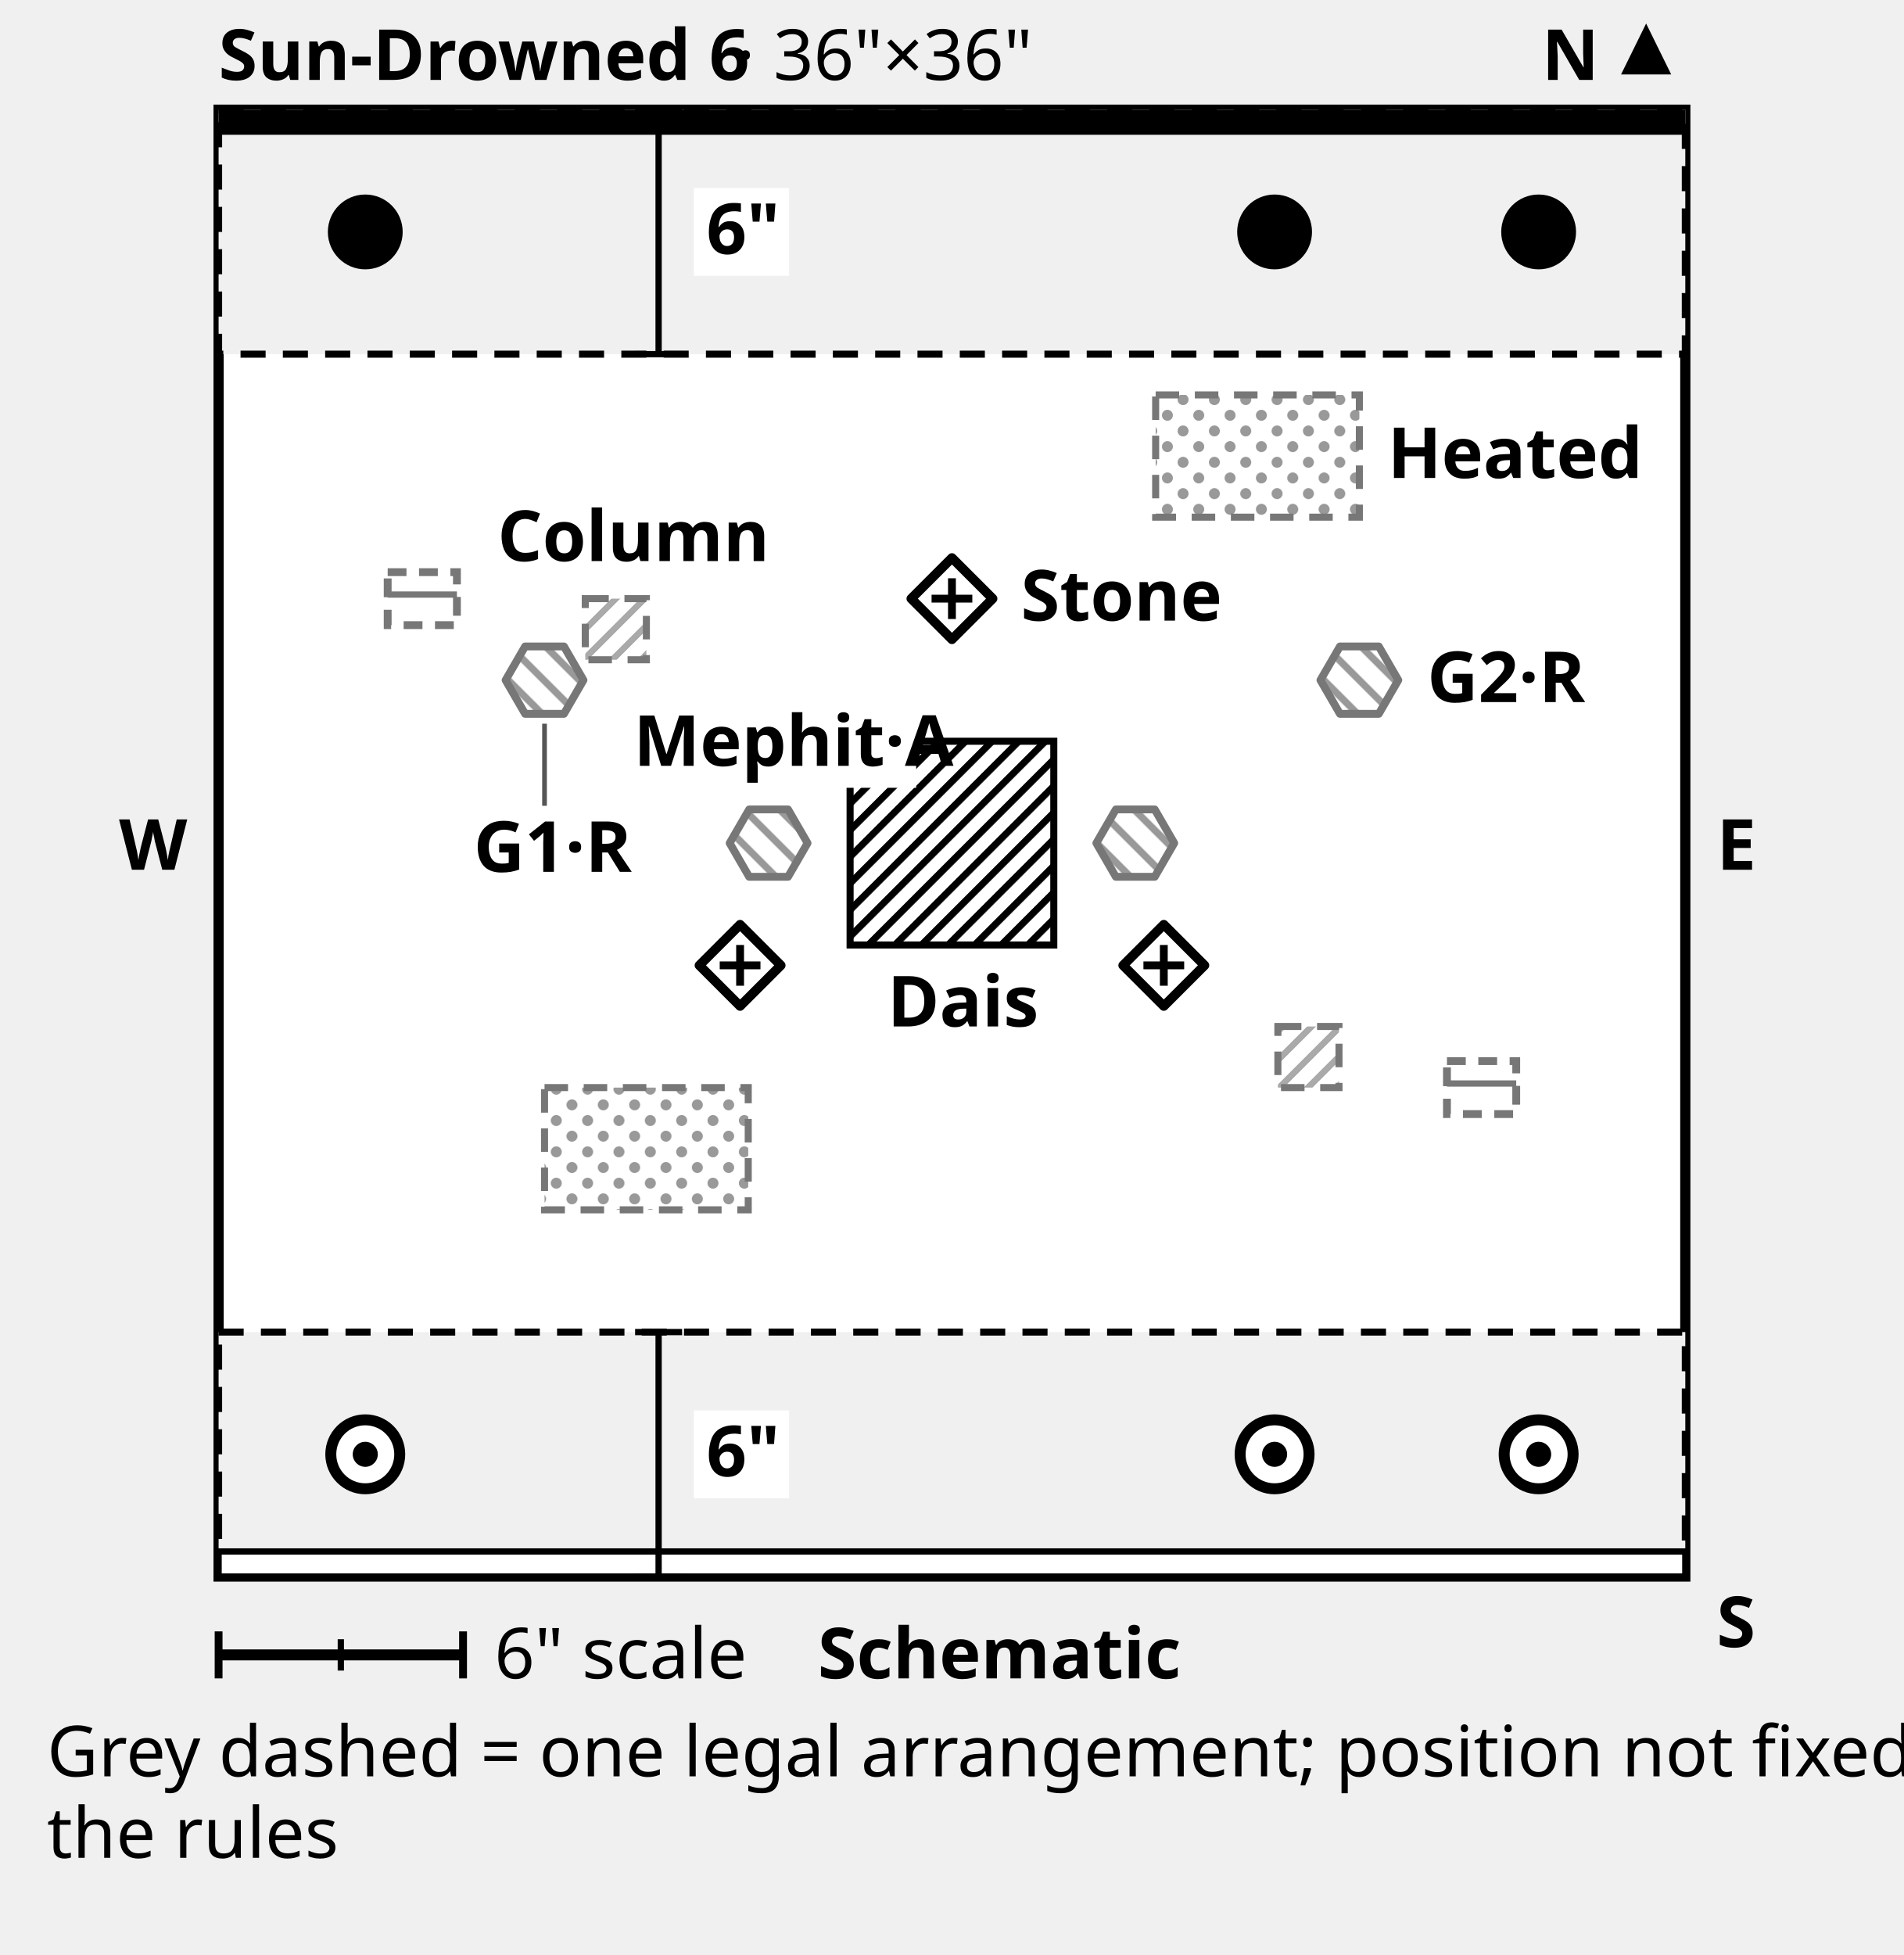
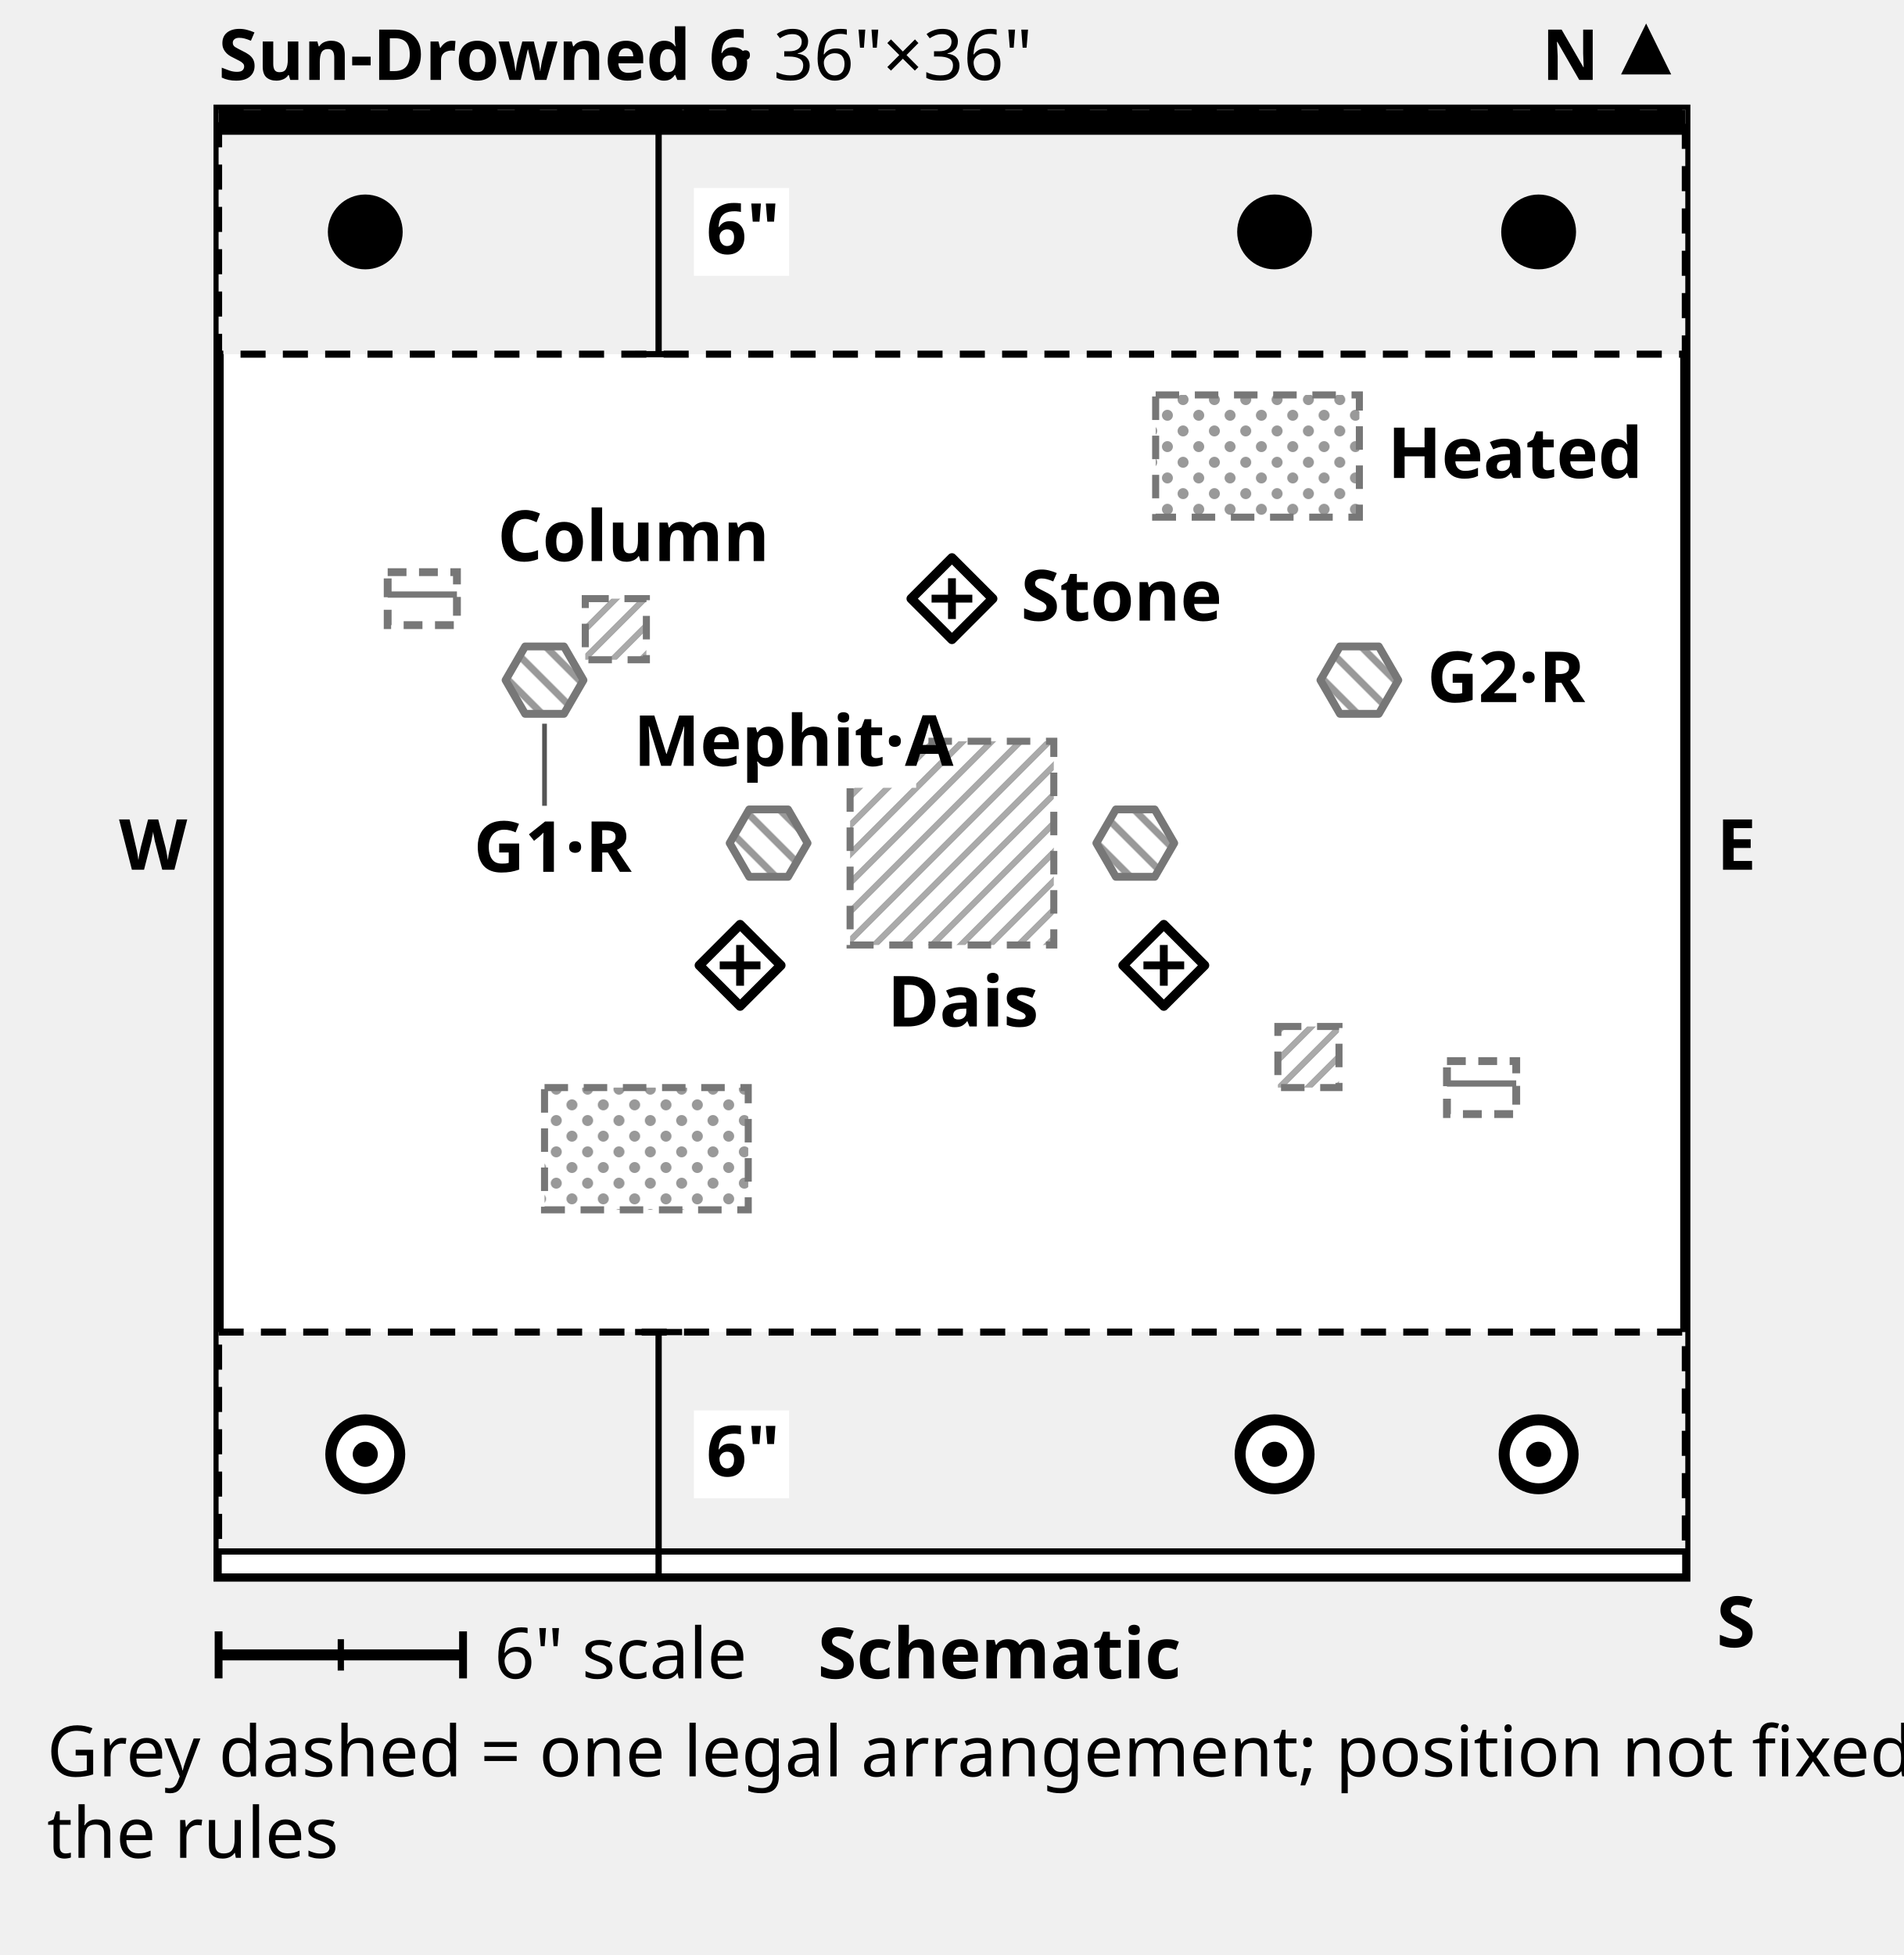
<svg xmlns="http://www.w3.org/2000/svg" width="243pt" height="249.5pt" viewBox="0 0 243 249.5">
  <defs>
    <pattern id="p-cover" width="5" height="5" patternUnits="userSpaceOnUse" patternTransform="rotate(45)">
      <rect width="5" height="5" fill="#fff" />
      <path d="M0 0.5H5M0.5 0V5" stroke="#444" stroke-width="0.7" fill="none" />
    </pattern>
    <pattern id="p-diff" width="4" height="4" patternUnits="userSpaceOnUse">
      <rect width="4" height="4" fill="#fff" />
      <circle cx="1" cy="1" r="0.75" fill="#222" />
      <circle cx="3" cy="3" r="0.75" fill="#222" />
    </pattern>
    <pattern id="p-imp" width="2.4" height="2.4" patternUnits="userSpaceOnUse" patternTransform="rotate(45)">
      <rect width="2.4" height="2.4" fill="#fff" />
      <path d="M0.4 0V2.4" stroke="#000" stroke-width="0.95" fill="none" />
    </pattern>
    <pattern id="p-mon" width="3.2" height="3.2" patternUnits="userSpaceOnUse" patternTransform="rotate(-45)">
      <rect width="3.2" height="3.2" fill="#fff" />
      <path d="M0.5 0V3.2" stroke="#000" stroke-width="1" fill="none" />
    </pattern>
    <pattern id="p-aoe" width="4" height="4" patternUnits="userSpaceOnUse" patternTransform="rotate(-45)">
      <rect width="4" height="4" fill="#fff" />
      <path d="M0.5 0V4" stroke="#777" stroke-width="1.4" fill="none" />
    </pattern>
  </defs>
  <defs>
    <pattern id="p-cover-l" width="5" height="5" patternUnits="userSpaceOnUse" patternTransform="rotate(45)">
      <rect width="5" height="5" fill="#fff" />
      <path d="M0 0.5H5M0.5 0V5" stroke="#aaa" stroke-width="0.6" fill="none" />
    </pattern>
    <pattern id="p-diff-l" width="4" height="4" patternUnits="userSpaceOnUse">
      <rect width="4" height="4" fill="#fff" />
      <circle cx="1" cy="1" r="0.7" fill="#999" />
      <circle cx="3" cy="3" r="0.7" fill="#999" />
    </pattern>
    <pattern id="p-imp-l" width="2.6" height="2.6" patternUnits="userSpaceOnUse" patternTransform="rotate(45)">
      <rect width="2.6" height="2.6" fill="#fff" />
      <path d="M0.4 0V2.6" stroke="#aaa" stroke-width="0.8" fill="none" />
    </pattern>
    <pattern id="p-mon-l" width="3.2" height="3.2" patternUnits="userSpaceOnUse" patternTransform="rotate(-45)">
      <rect width="3.2" height="3.2" fill="#fff" />
      <path d="M0.5 0V3.2" stroke="#999" stroke-width="0.9" fill="none" />
    </pattern>
    <pattern id="p-water" width="6" height="4" patternUnits="userSpaceOnUse">
      <rect width="6" height="4" fill="#fff" />
      <path d="M0 2.2Q1.5 0.4 3 2.2T6 2.2" stroke="#333" stroke-width="0.8" fill="none" />
    </pattern>
    <pattern id="p-water-l" width="6" height="4" patternUnits="userSpaceOnUse">
      <rect width="6" height="4" fill="#fff" />
      <path d="M0 2.2Q1.5 0.4 3 2.2T6 2.2" stroke="#aaa" stroke-width="0.8" fill="none" />
    </pattern>
    <pattern id="p-slip" width="6" height="6" patternUnits="userSpaceOnUse" patternTransform="rotate(-30)">
      <rect width="6" height="6" fill="#fff" />
      <path d="M0.5 1.5H3.5M3.5 4.5H5.5" stroke="#333" stroke-width="0.9" fill="none" />
    </pattern>
    <pattern id="p-slip-l" width="6" height="6" patternUnits="userSpaceOnUse" patternTransform="rotate(-30)">
      <rect width="6" height="6" fill="#fff" />
      <path d="M0.5 1.5H3.5M3.5 4.5H5.5" stroke="#aaa" stroke-width="0.9" fill="none" />
    </pattern>
    <clipPath id="bclip">
      <rect x="22.5" y="14" width="198" height="198" />
    </clipPath>
    <pattern id="p-dark" width="4" height="4" patternUnits="userSpaceOnUse">
      <rect width="4" height="4" fill="#d9d9d9" />
      <path d="M0 4L4 0" stroke="#fff" stroke-width="0.9" fill="none" />
    </pattern>
  </defs>
  <rect x="27.9" y="14" width="187.2" height="187.2" fill="#fff" stroke="#000" stroke-width="1.3" />
  <rect x="27.9" y="14" width="187.2" height="31.2" fill="#f0f0f0" stroke="#000" stroke-width="0.9" stroke-dasharray="3.2 2.2" />
  <rect x="27.9" y="14" width="187.2" height="3.2" fill="#000" />
  <line x1="84.06" y1="14" x2="84.06" y2="45.2" stroke="#000" stroke-width="0.8" stroke-linecap="butt" />
  <line x1="87.06" y1="14" x2="81.06" y2="14" stroke="#000" stroke-width="0.8" stroke-linecap="butt" />
  <line x1="87.06" y1="45.2" x2="81.06" y2="45.2" stroke="#000" stroke-width="0.8" stroke-linecap="butt" />
  <rect x="27.9" y="170" width="187.2" height="31.2" fill="#f0f0f0" stroke="#000" stroke-width="0.9" stroke-dasharray="3.2 2.2" />
  <rect x="27.9" y="198" width="187.2" height="3.2" fill="#fff" stroke="#000" stroke-width="0.8" />
  <line x1="84.06" y1="170" x2="84.06" y2="201.2" stroke="#000" stroke-width="0.8" stroke-linecap="butt" />
  <line x1="87.06" y1="170" x2="81.06" y2="170" stroke="#000" stroke-width="0.8" stroke-linecap="butt" />
  <line x1="87.06" y1="201.2" x2="81.06" y2="201.2" stroke="#000" stroke-width="0.8" stroke-linecap="butt" />
-   <rect x="108.5" y="94.6" width="26" height="26" fill="url(#p-imp)" stroke="#000" stroke-width="0.9" />
+   <rect x="108.5" y="94.6" width="26" height="26" fill="url(#p-imp-l)" stroke="#777" stroke-width="0.9" stroke-dasharray="3 2" />
  <rect x="74.7" y="76.4" width="7.8" height="7.8" fill="url(#p-imp-l)" stroke="#777" stroke-width="0.9" stroke-dasharray="3 2" />
  <rect x="163.1" y="131" width="7.8" height="7.8" fill="url(#p-imp-l)" stroke="#777" stroke-width="0.9" stroke-dasharray="3 2" />
  <rect x="147.5" y="50.4" width="26" height="15.6" fill="url(#p-diff-l)" stroke="#777" stroke-width="0.9" stroke-dasharray="3 2" />
  <rect x="69.5" y="138.8" width="26" height="15.6" fill="url(#p-diff-l)" stroke="#777" stroke-width="0.9" stroke-dasharray="3 2" />
  <polygon points="121.5,71.2 126.7,76.4 121.5,81.6 116.3,76.4" fill="#fff" stroke="#000" stroke-width="1.2" stroke-linejoin="round" />
  <line x1="118.9" y1="76.4" x2="124.1" y2="76.4" stroke="#000" stroke-width="1" stroke-linecap="butt" />
  <line x1="121.5" y1="73.8" x2="121.5" y2="79" stroke="#000" stroke-width="1" stroke-linecap="butt" />
  <polygon points="148.54,118 153.74,123.2 148.54,128.4 143.34,123.2" fill="#fff" stroke="#000" stroke-width="1.2" stroke-linejoin="round" />
  <line x1="145.94" y1="123.2" x2="151.14" y2="123.2" stroke="#000" stroke-width="1" stroke-linecap="butt" />
  <line x1="148.54" y1="120.6" x2="148.54" y2="125.8" stroke="#000" stroke-width="1" stroke-linecap="butt" />
  <polygon points="94.46,118 99.66,123.2 94.46,128.4 89.26,123.2" fill="#fff" stroke="#000" stroke-width="1.2" stroke-linejoin="round" />
  <line x1="91.86" y1="123.2" x2="97.06" y2="123.2" stroke="#000" stroke-width="1" stroke-linecap="butt" />
  <line x1="94.46" y1="120.6" x2="94.46" y2="125.8" stroke="#000" stroke-width="1" stroke-linecap="butt" />
  <rect x="49.48" y="73.02" width="8.84" height="6.76" fill="#fff" stroke="#777" stroke-width="1" stroke-dasharray="2.4 1.6" />
  <line x1="49.48" y1="75.88" x2="58.32" y2="75.88" stroke="#777" stroke-width="0.8" stroke-linecap="butt" />
  <rect x="184.68" y="135.42" width="8.84" height="6.76" fill="#fff" stroke="#777" stroke-width="1" stroke-dasharray="2.4 1.6" />
  <line x1="184.68" y1="138.28" x2="193.52" y2="138.28" stroke="#777" stroke-width="0.8" stroke-linecap="butt" />
  <polygon points="103.07,107.6 100.58,111.9 95.62,111.9 93.13,107.6 95.62,103.3 100.58,103.3" fill="url(#p-mon-l)" stroke="#777" stroke-width="1" stroke-linejoin="round" />
  <polygon points="149.87,107.6 147.38,111.9 142.42,111.9 139.93,107.6 142.42,103.3 147.38,103.3" fill="url(#p-mon-l)" stroke="#777" stroke-width="1" stroke-linejoin="round" />
  <polygon points="74.47,86.8 71.98,91.1 67.02,91.1 64.53,86.8 67.02,82.5 71.98,82.5" fill="url(#p-mon-l)" stroke="#777" stroke-width="1" stroke-linejoin="round" />
  <polygon points="178.47,86.8 175.98,91.1 171.02,91.1 168.53,86.8 171.02,82.5 175.98,82.5" fill="url(#p-mon-l)" stroke="#777" stroke-width="1" stroke-linejoin="round" />
  <circle cx="46.62" cy="29.6" r="4.4" fill="#000" stroke="#000" stroke-width="0.75" />
  <circle cx="162.68" cy="29.6" r="4.4" fill="#000" stroke="#000" stroke-width="0.75" />
  <circle cx="196.38" cy="29.6" r="4.4" fill="#000" stroke="#000" stroke-width="0.75" />
  <circle cx="46.62" cy="185.6" r="4.4" fill="#fff" stroke="#000" stroke-width="1.4" />
  <circle cx="46.62" cy="185.6" r="1.6" fill="#000" />
  <circle cx="162.68" cy="185.6" r="4.4" fill="#fff" stroke="#000" stroke-width="1.4" />
  <circle cx="162.68" cy="185.6" r="1.6" fill="#000" />
  <circle cx="196.38" cy="185.6" r="4.4" fill="#fff" stroke="#000" stroke-width="1.4" />
  <circle cx="196.38" cy="185.6" r="1.6" fill="#000" />
  <rect x="88.56" y="24" width="12.16" height="11.2" fill="#fff" />
  <text x="90.16" y="32.4" font-weight="600" font-family="'Source Sans 3'" font-size="9" fill="#000">6"</text>
  <rect x="88.56" y="180" width="12.16" height="11.2" fill="#fff" />
  <text x="90.16" y="188.4" font-weight="600" font-family="'Source Sans 3'" font-size="9" fill="#000">6"</text>
  <rect x="111.65" y="122.6" width="19.71" height="11.2" fill="#fff" />
  <text x="113.25" y="131" font-weight="600" font-family="'Source Sans 3'" font-size="9" fill="#000">Dais</text>
  <rect x="61.9" y="63.2" width="33.4" height="11.2" fill="#fff" />
  <text x="63.5" y="71.6" font-weight="600" font-family="'Source Sans 3'" font-size="9" fill="#000">Column</text>
  <rect x="175.5" y="52.6" width="31.26" height="11.2" fill="#fff" />
  <text x="177.1" y="61" font-weight="600" font-family="'Source Sans 3'" font-size="9" fill="#000">Heated</text>
  <rect x="128.7" y="70.8" width="25.9" height="11.2" fill="#fff" />
  <text x="130.3" y="79.2" font-weight="600" font-family="'Source Sans 3'" font-size="9" fill="#000">Stone</text>
  <rect x="79.26" y="89.34" width="37.67" height="11.2" fill="#fff" />
  <text x="80.86" y="97.74" font-weight="600" font-family="'Source Sans 3'" font-size="9" fill="#000">Mephit·A</text>
  <line x1="69.5" y1="92.36" x2="69.5" y2="102.86" stroke="#555" stroke-width="0.6" stroke-linecap="butt" />
  <rect x="58.86" y="102.86" width="21.27" height="11.2" fill="#fff" />
  <text x="60.46" y="111.26" font-weight="600" font-family="'Source Sans 3'" font-size="9" fill="#000">G1·R</text>
  <rect x="180.56" y="81.2" width="21.27" height="11.2" fill="#fff" />
  <text x="182.16" y="89.6" font-weight="600" font-family="'Source Sans 3'" font-size="9" fill="#000">G2·R</text>
  <text x="27.9" y="10.2" font-weight="700" font-family="'Source Sans 3'" font-size="9" fill="#000">Sun-Drowned 6</text>
  <text x="93.95" y="10.2" font-weight="400" font-family="'Source Sans 3'" font-size="9" fill="#000">·  36"×36"</text>
  <polygon points="210.1,3 206.9,9.5 213.3,9.5" fill="#000" />
  <text x="204.1" y="10.2" font-weight="700" font-family="'Source Sans 3'" font-size="9" fill="#000" text-anchor="end">N</text>
  <text x="23.9" y="111" font-weight="700" font-family="'Source Sans 3'" font-size="9" fill="#000" text-anchor="end">W</text>
  <text x="219.1" y="111" font-weight="700" font-family="'Source Sans 3'" font-size="9" fill="#000">E</text>
  <line x1="27.9" y1="211.2" x2="59.1" y2="211.2" stroke="#000" stroke-width="1.4" stroke-linecap="butt" />
  <line x1="27.9" y1="208.2" x2="27.9" y2="214.2" stroke="#000" stroke-width="1" stroke-linecap="butt" />
  <line x1="59.1" y1="208.2" x2="59.1" y2="214.2" stroke="#000" stroke-width="1" stroke-linecap="butt" />
  <line x1="43.5" y1="209.2" x2="43.5" y2="213.2" stroke="#000" stroke-width="0.8" stroke-linecap="butt" />
  <text x="63.1" y="214.2" font-weight="400" font-family="'Source Sans 3'" font-size="9" fill="#000">6" scale</text>
  <text x="104.38" y="214.2" font-weight="600" font-family="'Source Sans 3'" font-size="9" fill="#000">Schematic</text>
  <text x="215.1" y="214.2" font-family="'Source Sans 3'" font-size="9" fill="#000" />
  <text x="219.1" y="210.2" font-weight="700" font-family="'Source Sans 3'" font-size="9" fill="#000">S</text>
  <text x="6" y="226.7" font-weight="400" font-family="'Source Sans 3'" font-size="9" fill="#000">Grey dashed = one legal arrangement; position not fixed by</text>
  <text x="6" y="237.1" font-weight="400" font-family="'Source Sans 3'" font-size="9" fill="#000">the rules</text>
</svg>
